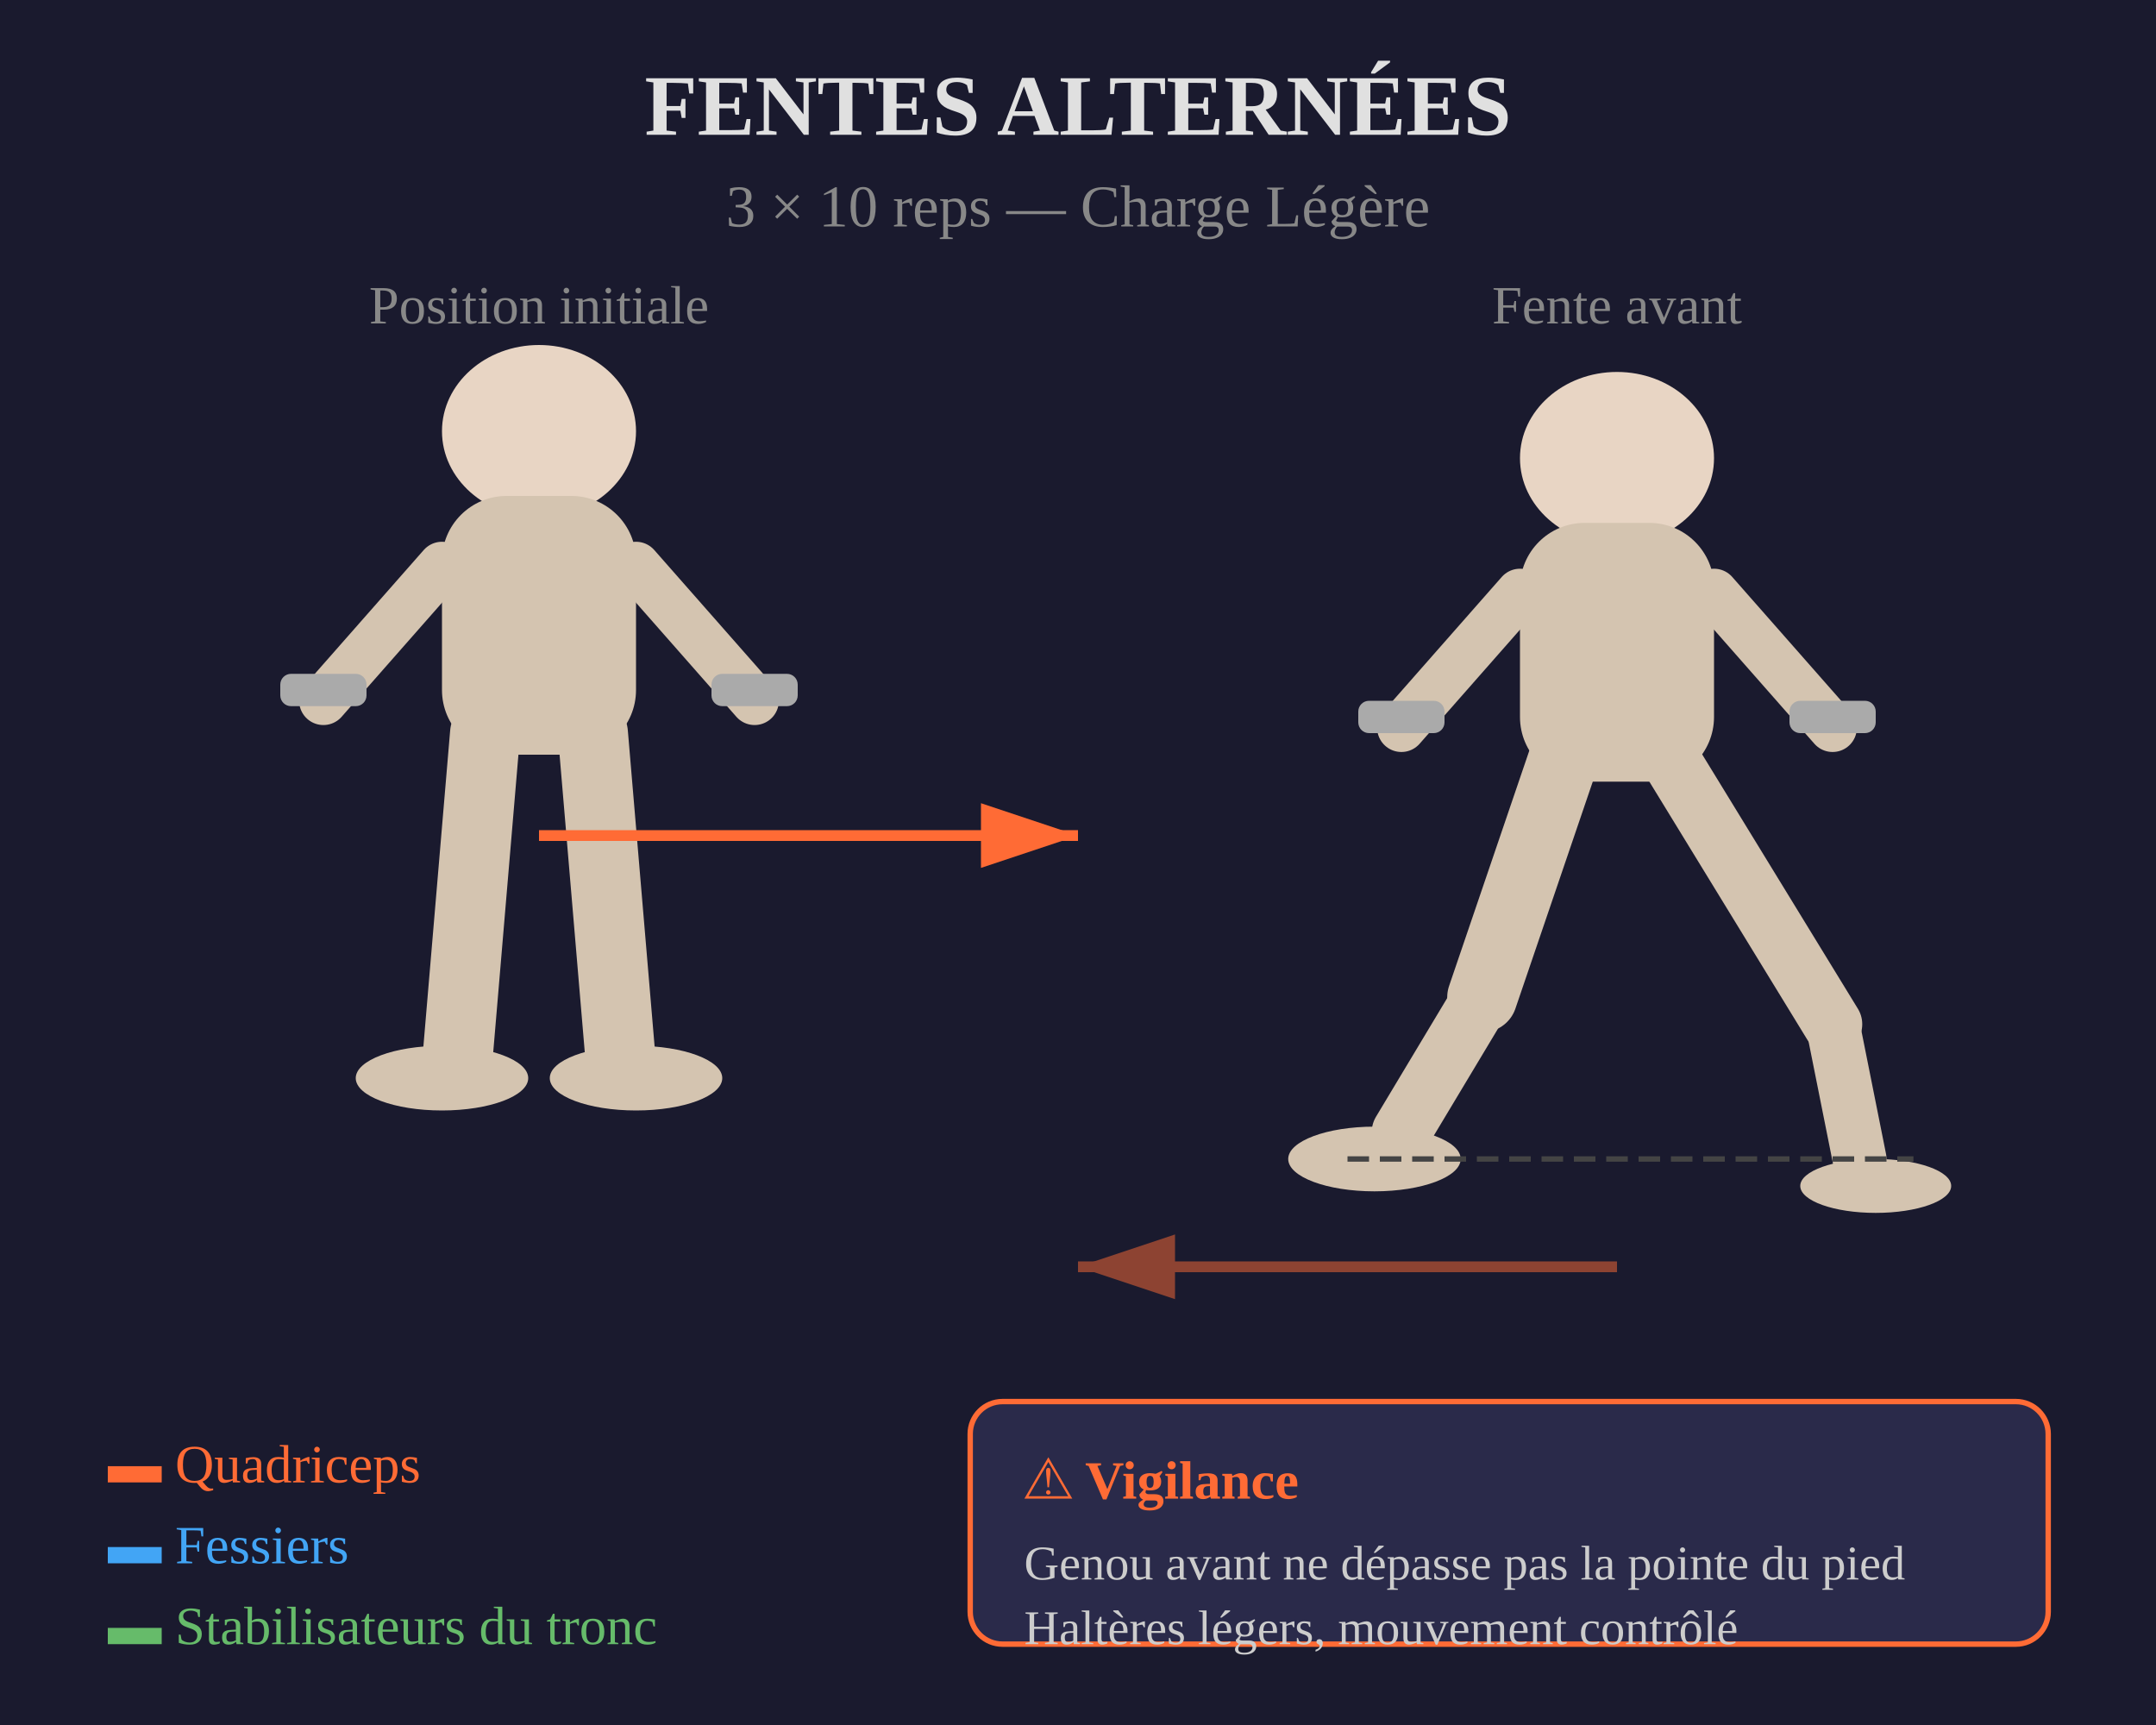
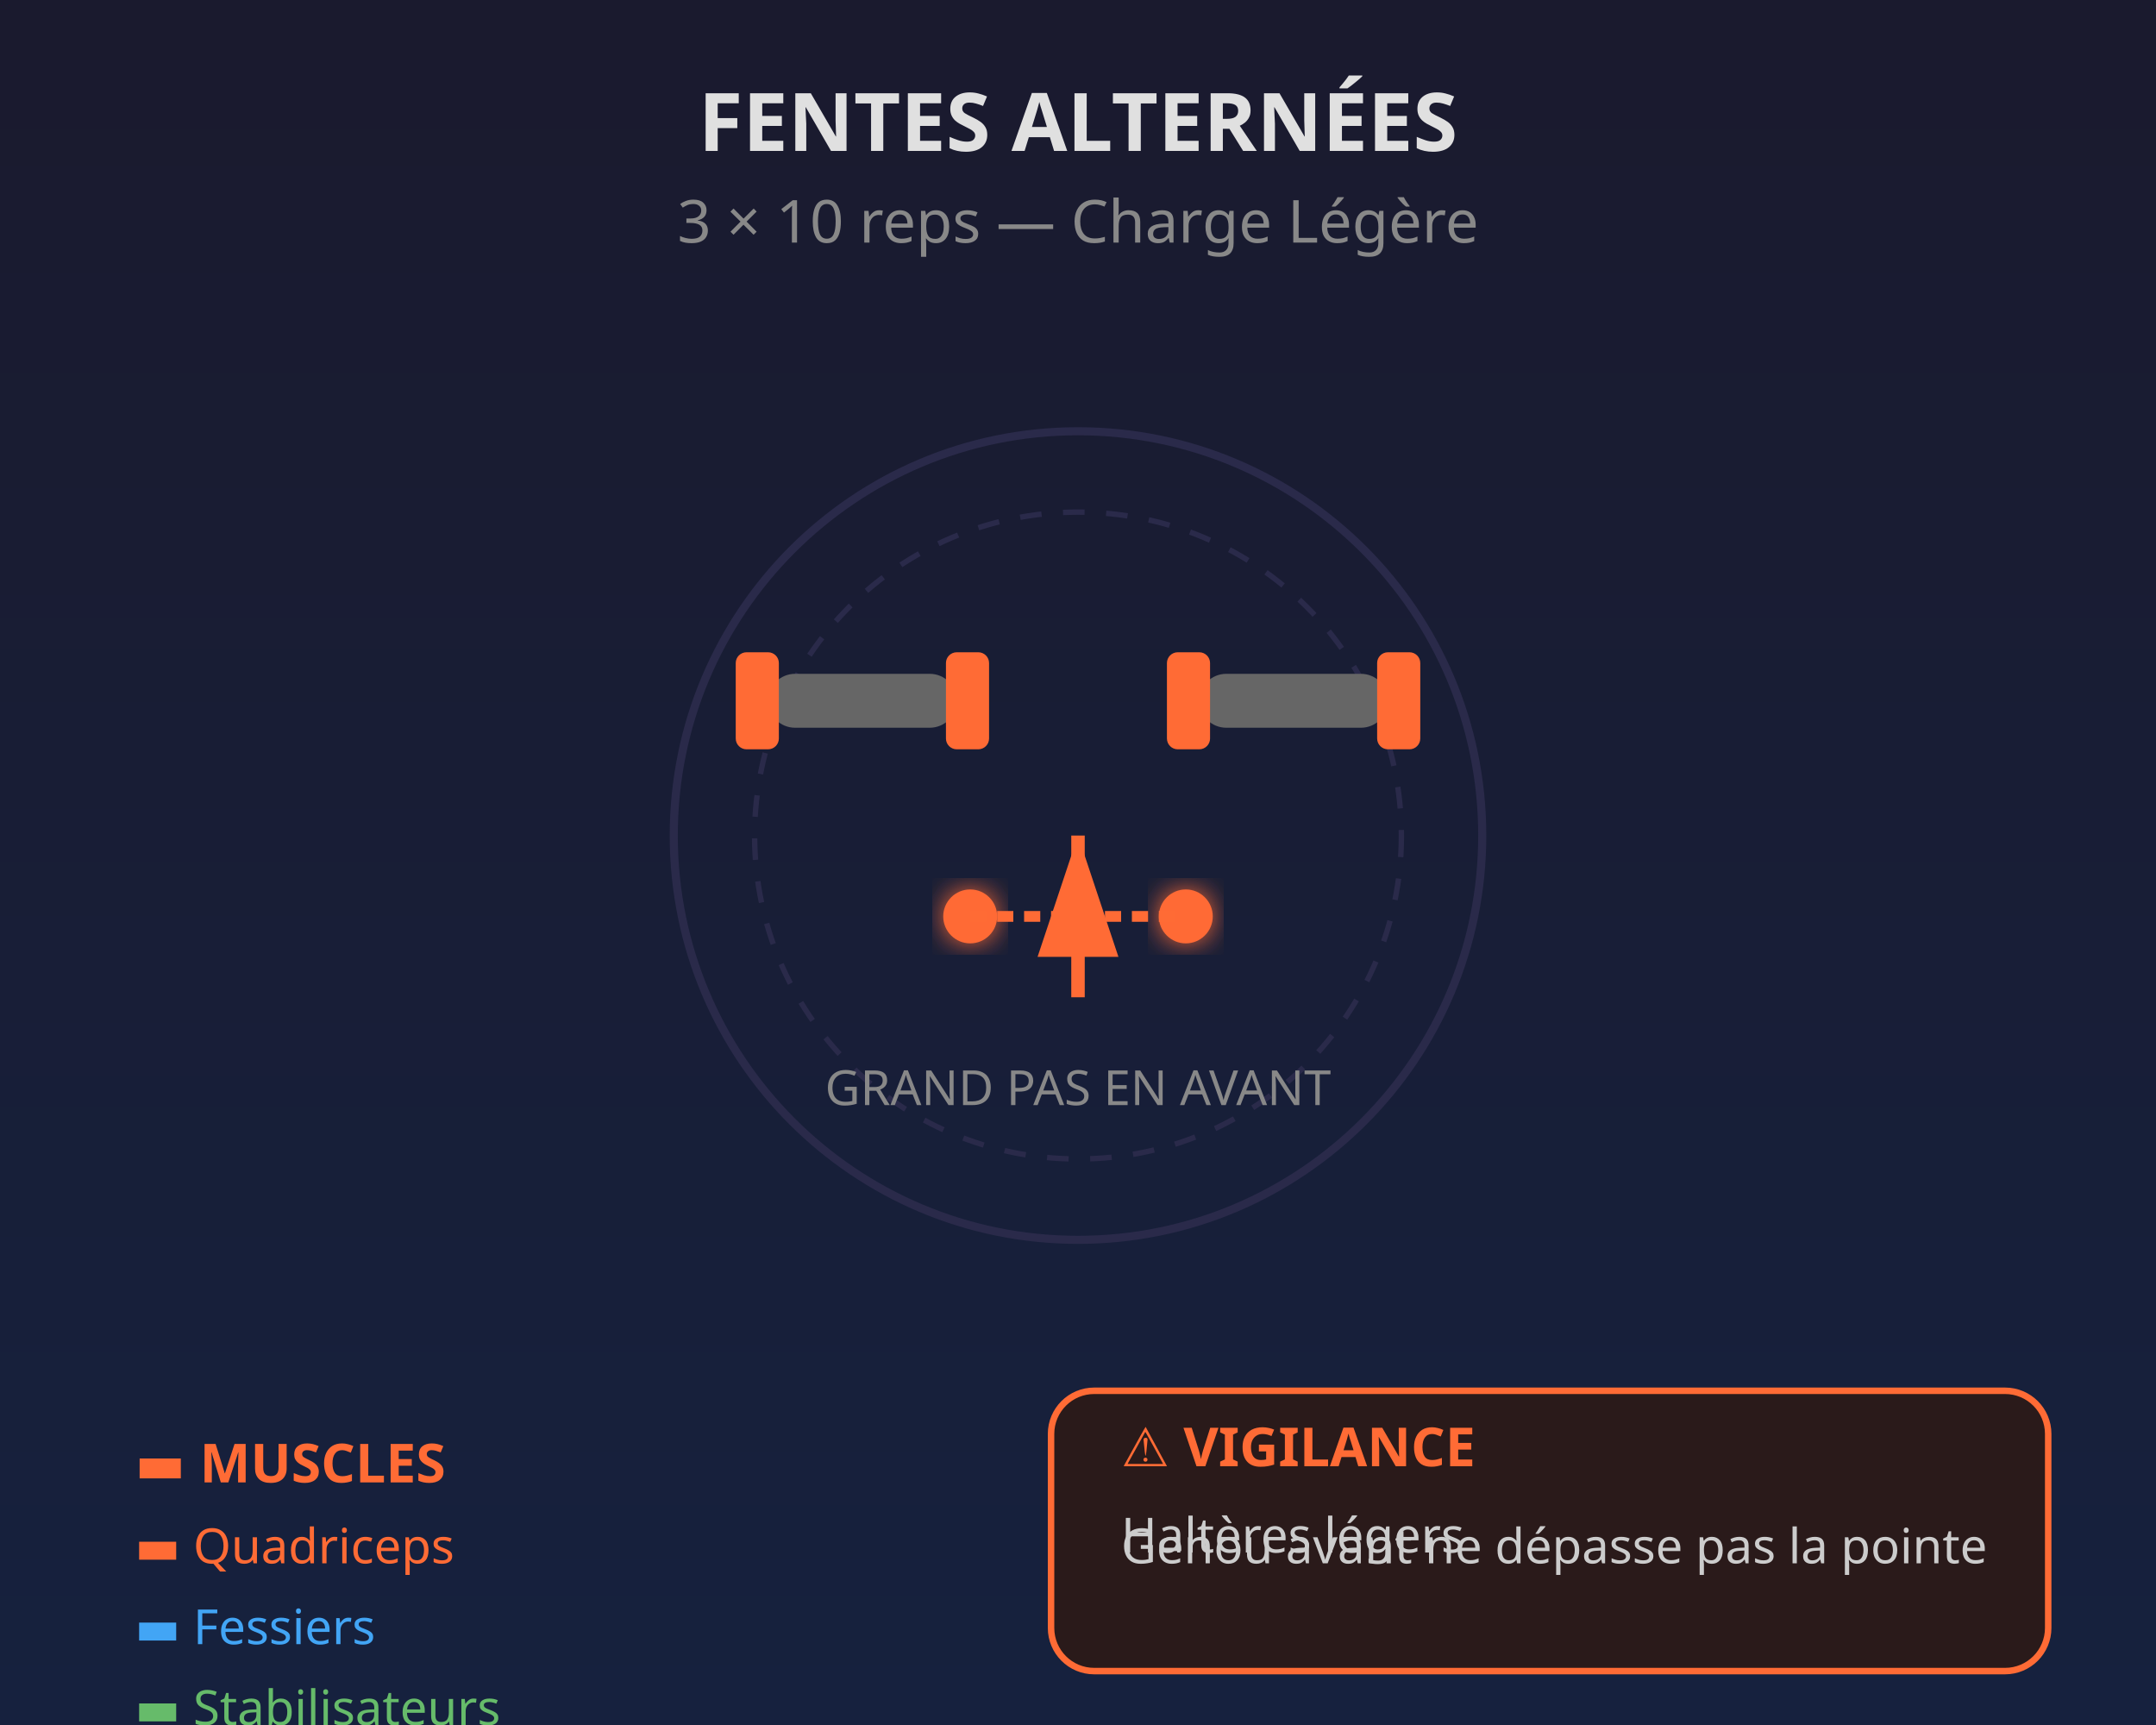
<svg xmlns="http://www.w3.org/2000/svg" viewBox="0 0 400 320" width="400" height="320">
  <defs>
+     <linearGradient id="bgGrad" x1="0" y1="0" x2="0" y2="1">
+       <stop offset="0%" stop-color="#1A1A2E" />
+       <stop offset="100%" stop-color="#16213E" />
+     </linearGradient>
+     <filter id="glow" x="-20%" y="-20%" width="140%" height="140%">
+       <feGaussianBlur stdDeviation="2.5" result="blur" />
+       <feMerge>
+         <feMergeNode in="blur" />
+         <feMergeNode in="SourceGraphic" />
+       </feMerge>
+     </filter>
    <marker id="arrow" markerWidth="10" markerHeight="10" refX="9" refY="3" orient="auto">
      <path d="M0,0 L0,6 L9,3 z" fill="#FF6B35" />
    </marker>
  </defs>
-   <rect width="400" height="320" fill="#1A1A2E" />
-   <text x="200" y="25" text-anchor="middle" fill="#E0E0E0" font-size="16" font-weight="bold">FENTES ALTERNÉES</text>
-   <text x="200" y="42" text-anchor="middle" fill="#888" font-size="11">3 × 10 reps — Charge Légère</text>
-   <text x="100" y="60" text-anchor="middle" fill="#888" font-size="10">Position initiale</text>
-   <ellipse cx="100" cy="80" rx="18" ry="16" fill="#E8D5C4" />
-   <rect x="82" y="92" width="36" height="48" rx="12" fill="#D4C4B0" />
-   <line x1="90" y1="136" x2="85" y2="195" stroke="#D4C4B0" stroke-width="13" stroke-linecap="round" />
-   <line x1="110" y1="136" x2="115" y2="195" stroke="#D4C4B0" stroke-width="13" stroke-linecap="round" />
-   <ellipse cx="82" cy="200" rx="16" ry="6" fill="#D4C4B0" />
-   <ellipse cx="118" cy="200" rx="16" ry="6" fill="#D4C4B0" />
-   <line x1="82" y1="105" x2="60" y2="130" stroke="#D4C4B0" stroke-width="9" stroke-linecap="round" />
-   <line x1="118" y1="105" x2="140" y2="130" stroke="#D4C4B0" stroke-width="9" stroke-linecap="round" />
-   <rect x="52" y="125" width="16" height="6" rx="2" fill="#AAA" />
-   <rect x="132" y="125" width="16" height="6" rx="2" fill="#AAA" />
-   <line x1="100" y1="155" x2="200" y2="155" stroke="#FF6B35" stroke-width="2" marker-end="url(#arrow)" />
-   <text x="300" y="60" text-anchor="middle" fill="#888" font-size="10">Fente avant</text>
-   <ellipse cx="300" cy="85" rx="18" ry="16" fill="#E8D5C4" />
-   <rect x="282" y="97" width="36" height="48" rx="12" fill="#D4C4B0" />
-   <line x1="290" y1="141" x2="275" y2="185" stroke="#D4C4B0" stroke-width="13" stroke-linecap="round" />
-   <line x1="275" y1="185" x2="260" y2="210" stroke="#D4C4B0" stroke-width="11" stroke-linecap="round" />
-   <ellipse cx="255" cy="215" rx="16" ry="6" fill="#D4C4B0" />
-   <line x1="310" y1="141" x2="340" y2="190" stroke="#D4C4B0" stroke-width="11" stroke-linecap="round" />
-   <line x1="340" y1="190" x2="345" y2="215" stroke="#D4C4B0" stroke-width="10" stroke-linecap="round" />
-   <ellipse cx="348" cy="220" rx="14" ry="5" fill="#D4C4B0" />
-   <line x1="282" y1="110" x2="260" y2="135" stroke="#D4C4B0" stroke-width="9" stroke-linecap="round" />
-   <line x1="318" y1="110" x2="340" y2="135" stroke="#D4C4B0" stroke-width="9" stroke-linecap="round" />
-   <rect x="252" y="130" width="16" height="6" rx="2" fill="#AAA" />
-   <rect x="332" y="130" width="16" height="6" rx="2" fill="#AAA" />
-   <line x1="250" y1="215" x2="355" y2="215" stroke="#444" stroke-width="1" stroke-dasharray="4,2" />
-   <line x1="300" y1="235" x2="200" y2="235" stroke="#FF6B35" stroke-width="2" marker-end="url(#arrow)" opacity="0.5" />
-   <text x="20" y="275" fill="#FF6B35" font-size="10">▬ Quadriceps</text>
-   <text x="20" y="290" fill="#42A5F5" font-size="10">▬ Fessiers</text>
-   <text x="20" y="305" fill="#66BB6A" font-size="10">▬ Stabilisateurs du tronc</text>
-   <rect x="180" y="260" width="200" height="45" rx="6" fill="#2A2A4A" stroke="#FF6B35" stroke-width="1" />
-   <text x="190" y="278" fill="#FF6B35" font-size="10" font-weight="bold">⚠ Vigilance</text>
-   <text x="190" y="293" fill="#CCC" font-size="9">Genou avant ne dépasse pas la pointe du pied</text>
-   <text x="190" y="305" fill="#CCC" font-size="9">Haltères légers, mouvement contrôlé</text>
+   <rect width="400" height="320" fill="url(#bgGrad)" />
+   <text x="200" y="28" text-anchor="middle" fill="#E0E0E0" font-size="15" font-weight="bold" font-family="sans-serif">FENTES ALTERNÉES</text>
+   <text x="200" y="45" text-anchor="middle" fill="#888" font-size="11" font-family="sans-serif">3 × 10 reps — Charge Légère</text>
+   <circle cx="200" cy="155" r="75" fill="none" stroke="#2A2A4A" stroke-width="1.5" />
+   <circle cx="200" cy="155" r="60" fill="none" stroke="#2A2A4A" stroke-width="1" stroke-dasharray="4 4" />
+   <rect x="142.5" y="125.0" width="35" height="10" rx="5.0" fill="#666" />
+   <rect x="136.5" y="121.0" width="8" height="18" rx="2" fill="#FF6B35" />
+   <rect x="175.5" y="121.0" width="8" height="18" rx="2" fill="#FF6B35" />
+   <rect x="222.5" y="125.0" width="35" height="10" rx="5.0" fill="#666" />
+   <rect x="216.5" y="121.0" width="8" height="18" rx="2" fill="#FF6B35" />
+   <rect x="255.5" y="121.0" width="8" height="18" rx="2" fill="#FF6B35" />
+   <circle cx="180" cy="170" r="5" fill="#FF6B35" filter="url(#glow)" />
+   <circle cx="220" cy="170" r="5" fill="#FF6B35" filter="url(#glow)" />
+   <line x1="180" y1="170" x2="220" y2="170" stroke="#FF6B35" stroke-width="2" stroke-dasharray="3 2" />
+   <line x1="200" y1="185" x2="200" y2="155" stroke="#FF6B35" stroke-width="2.5" marker-end="url(#arrow)" opacity="1" />
+   <text x="200" y="205" text-anchor="middle" fill="#888" font-size="9" font-family="sans-serif">GRAND PAS EN AVANT</text>
+   <text x="25" y="275" fill="#FF6B35" font-size="10" font-weight="bold" font-family="sans-serif">▬ MUSCLES</text>
+   <text x="25" y="290" fill="#FF6B35" font-size="9" font-family="sans-serif">▬ Quadriceps</text>
+   <text x="25" y="305" fill="#42A5F5" font-size="9" font-family="sans-serif">▬ Fessiers</text>
+   <text x="25" y="320" fill="#66BB6A" font-size="9" font-family="sans-serif">▬ Stabilisateurs</text>
+   <rect x="195" y="258" width="185" height="52" rx="8" fill="#2A1A1A" stroke="#FF6B35" stroke-width="1.2" />
+   <text x="208" y="272" fill="#FF6B35" font-size="10" font-weight="bold" font-family="sans-serif">⚠ VIGILANCE</text>
+   <text x="208" y="288" fill="#CCC" font-size="9" font-family="sans-serif">Haltères légers</text>
+   <text x="208" y="290" fill="#CCC" font-size="9" font-family="sans-serif">Genou avant ne dépasse pas la pointe</text>
</svg>
